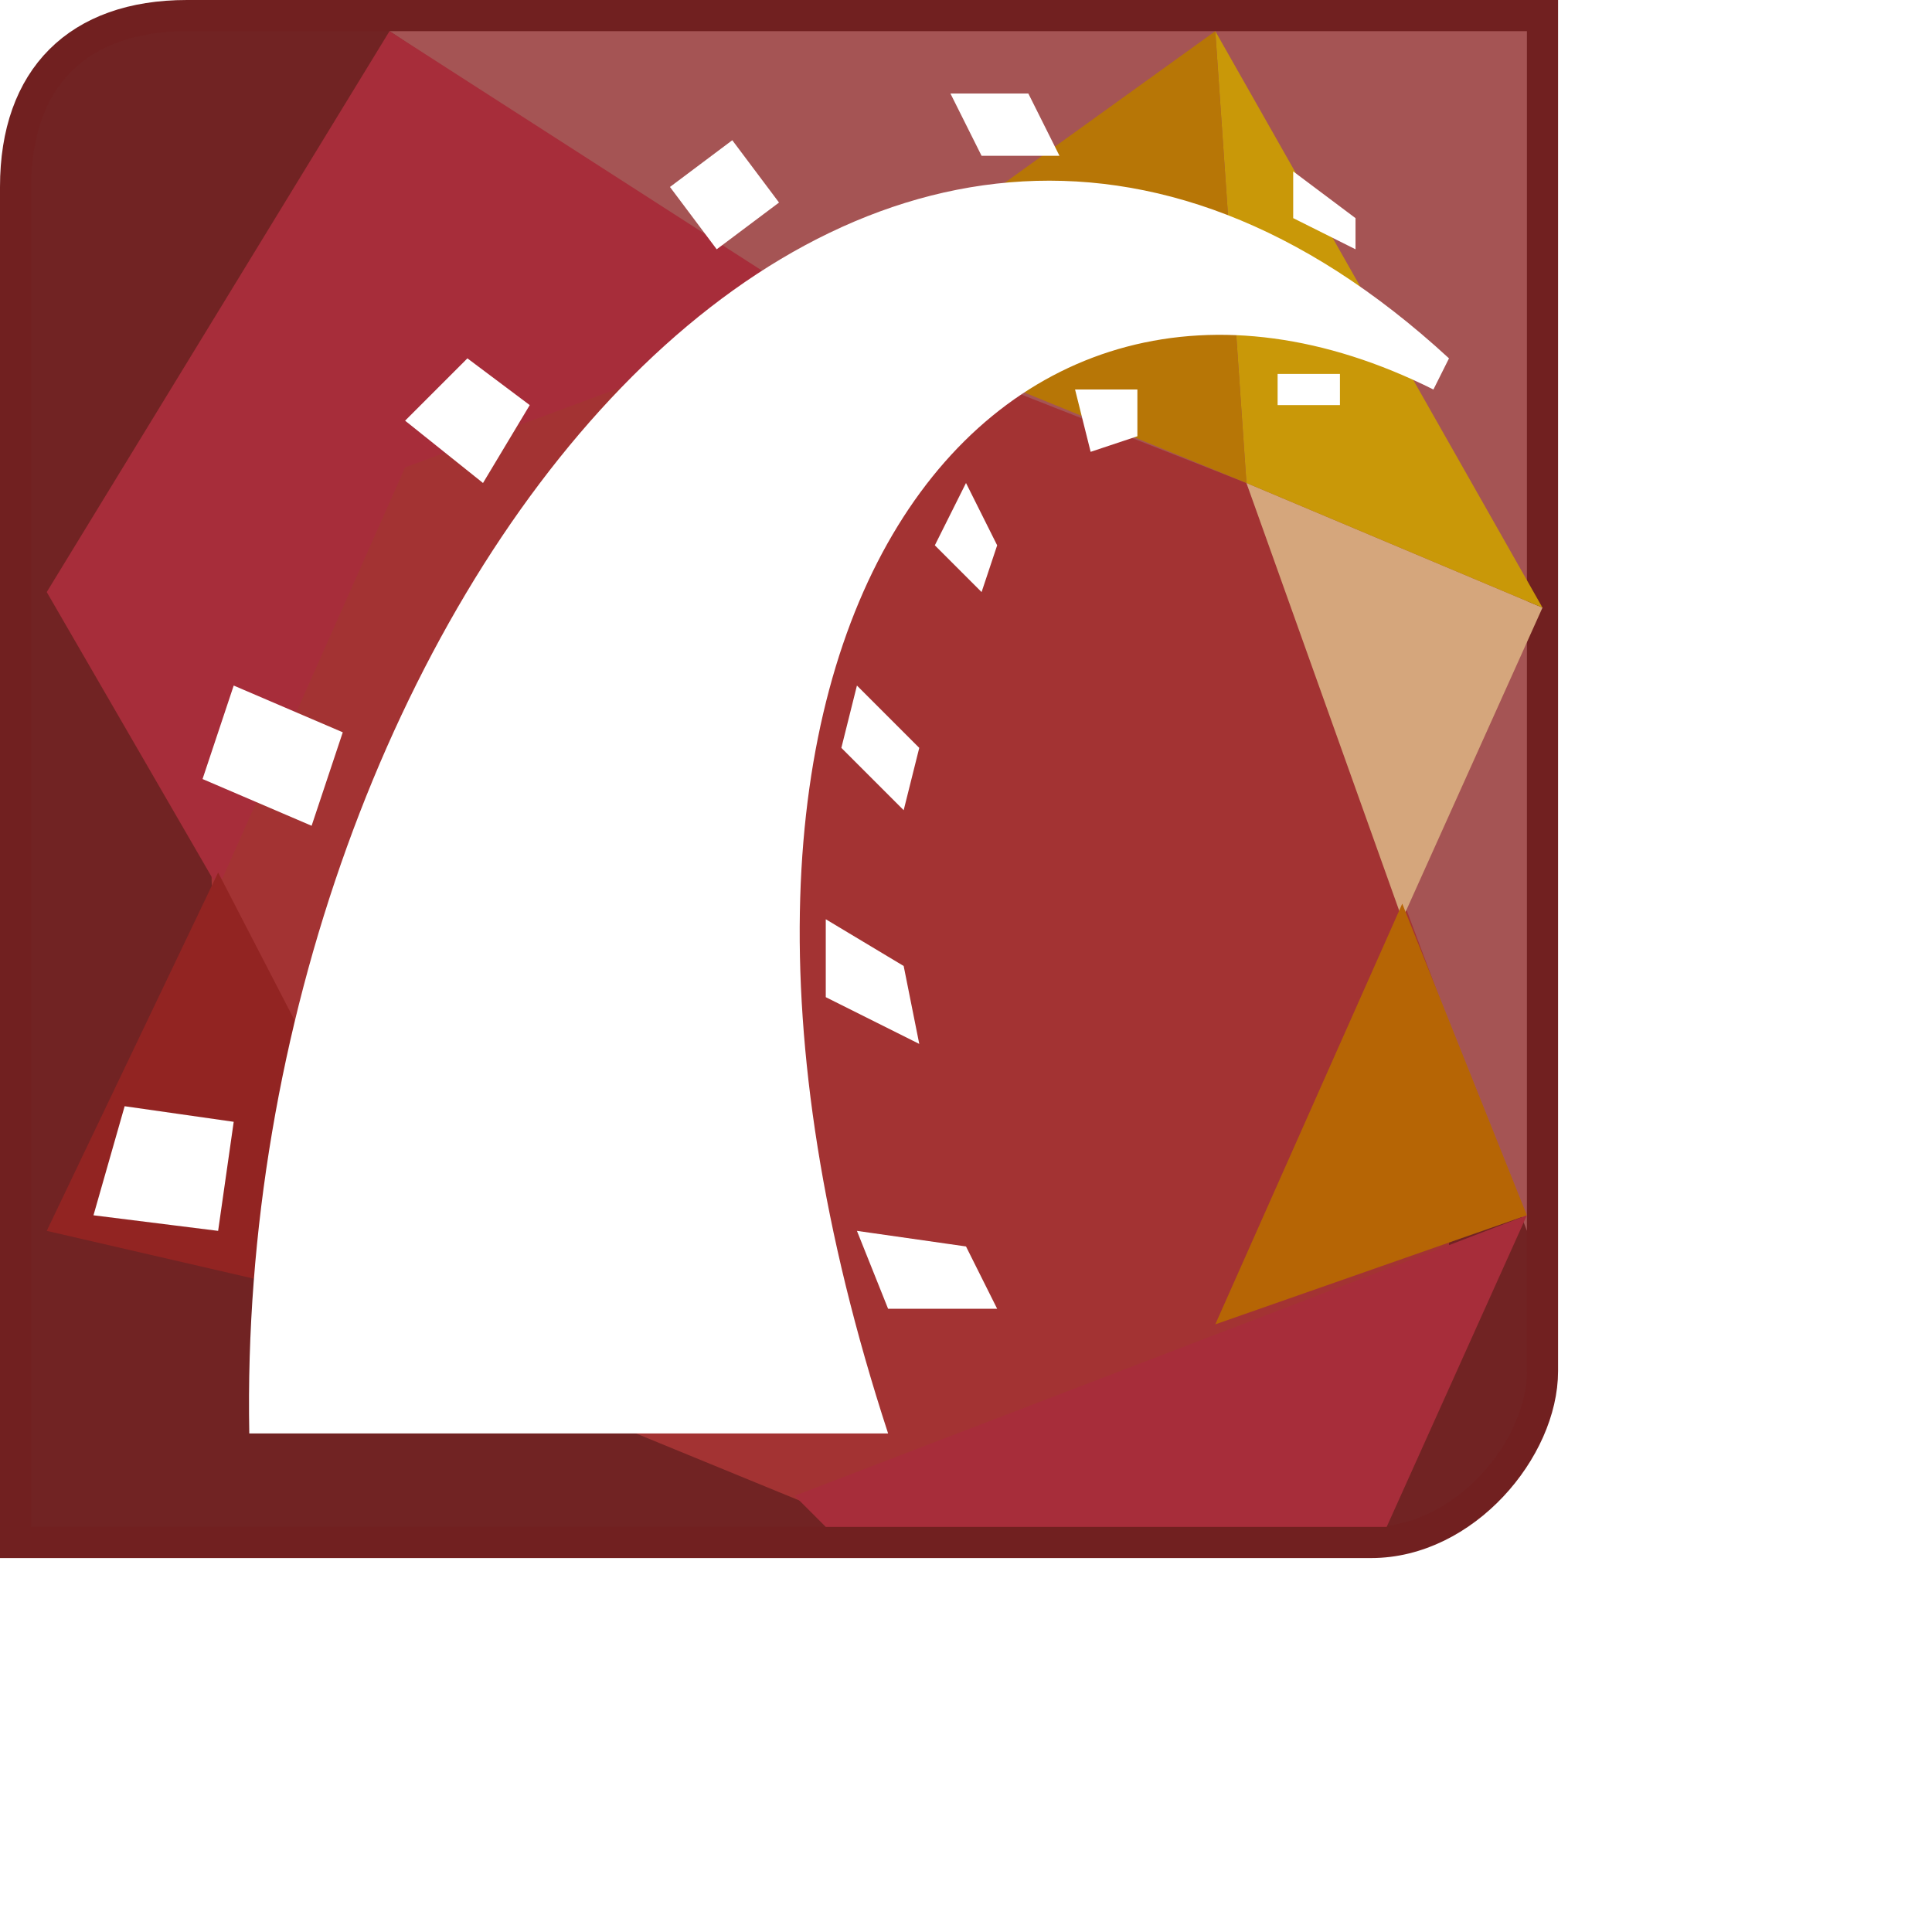
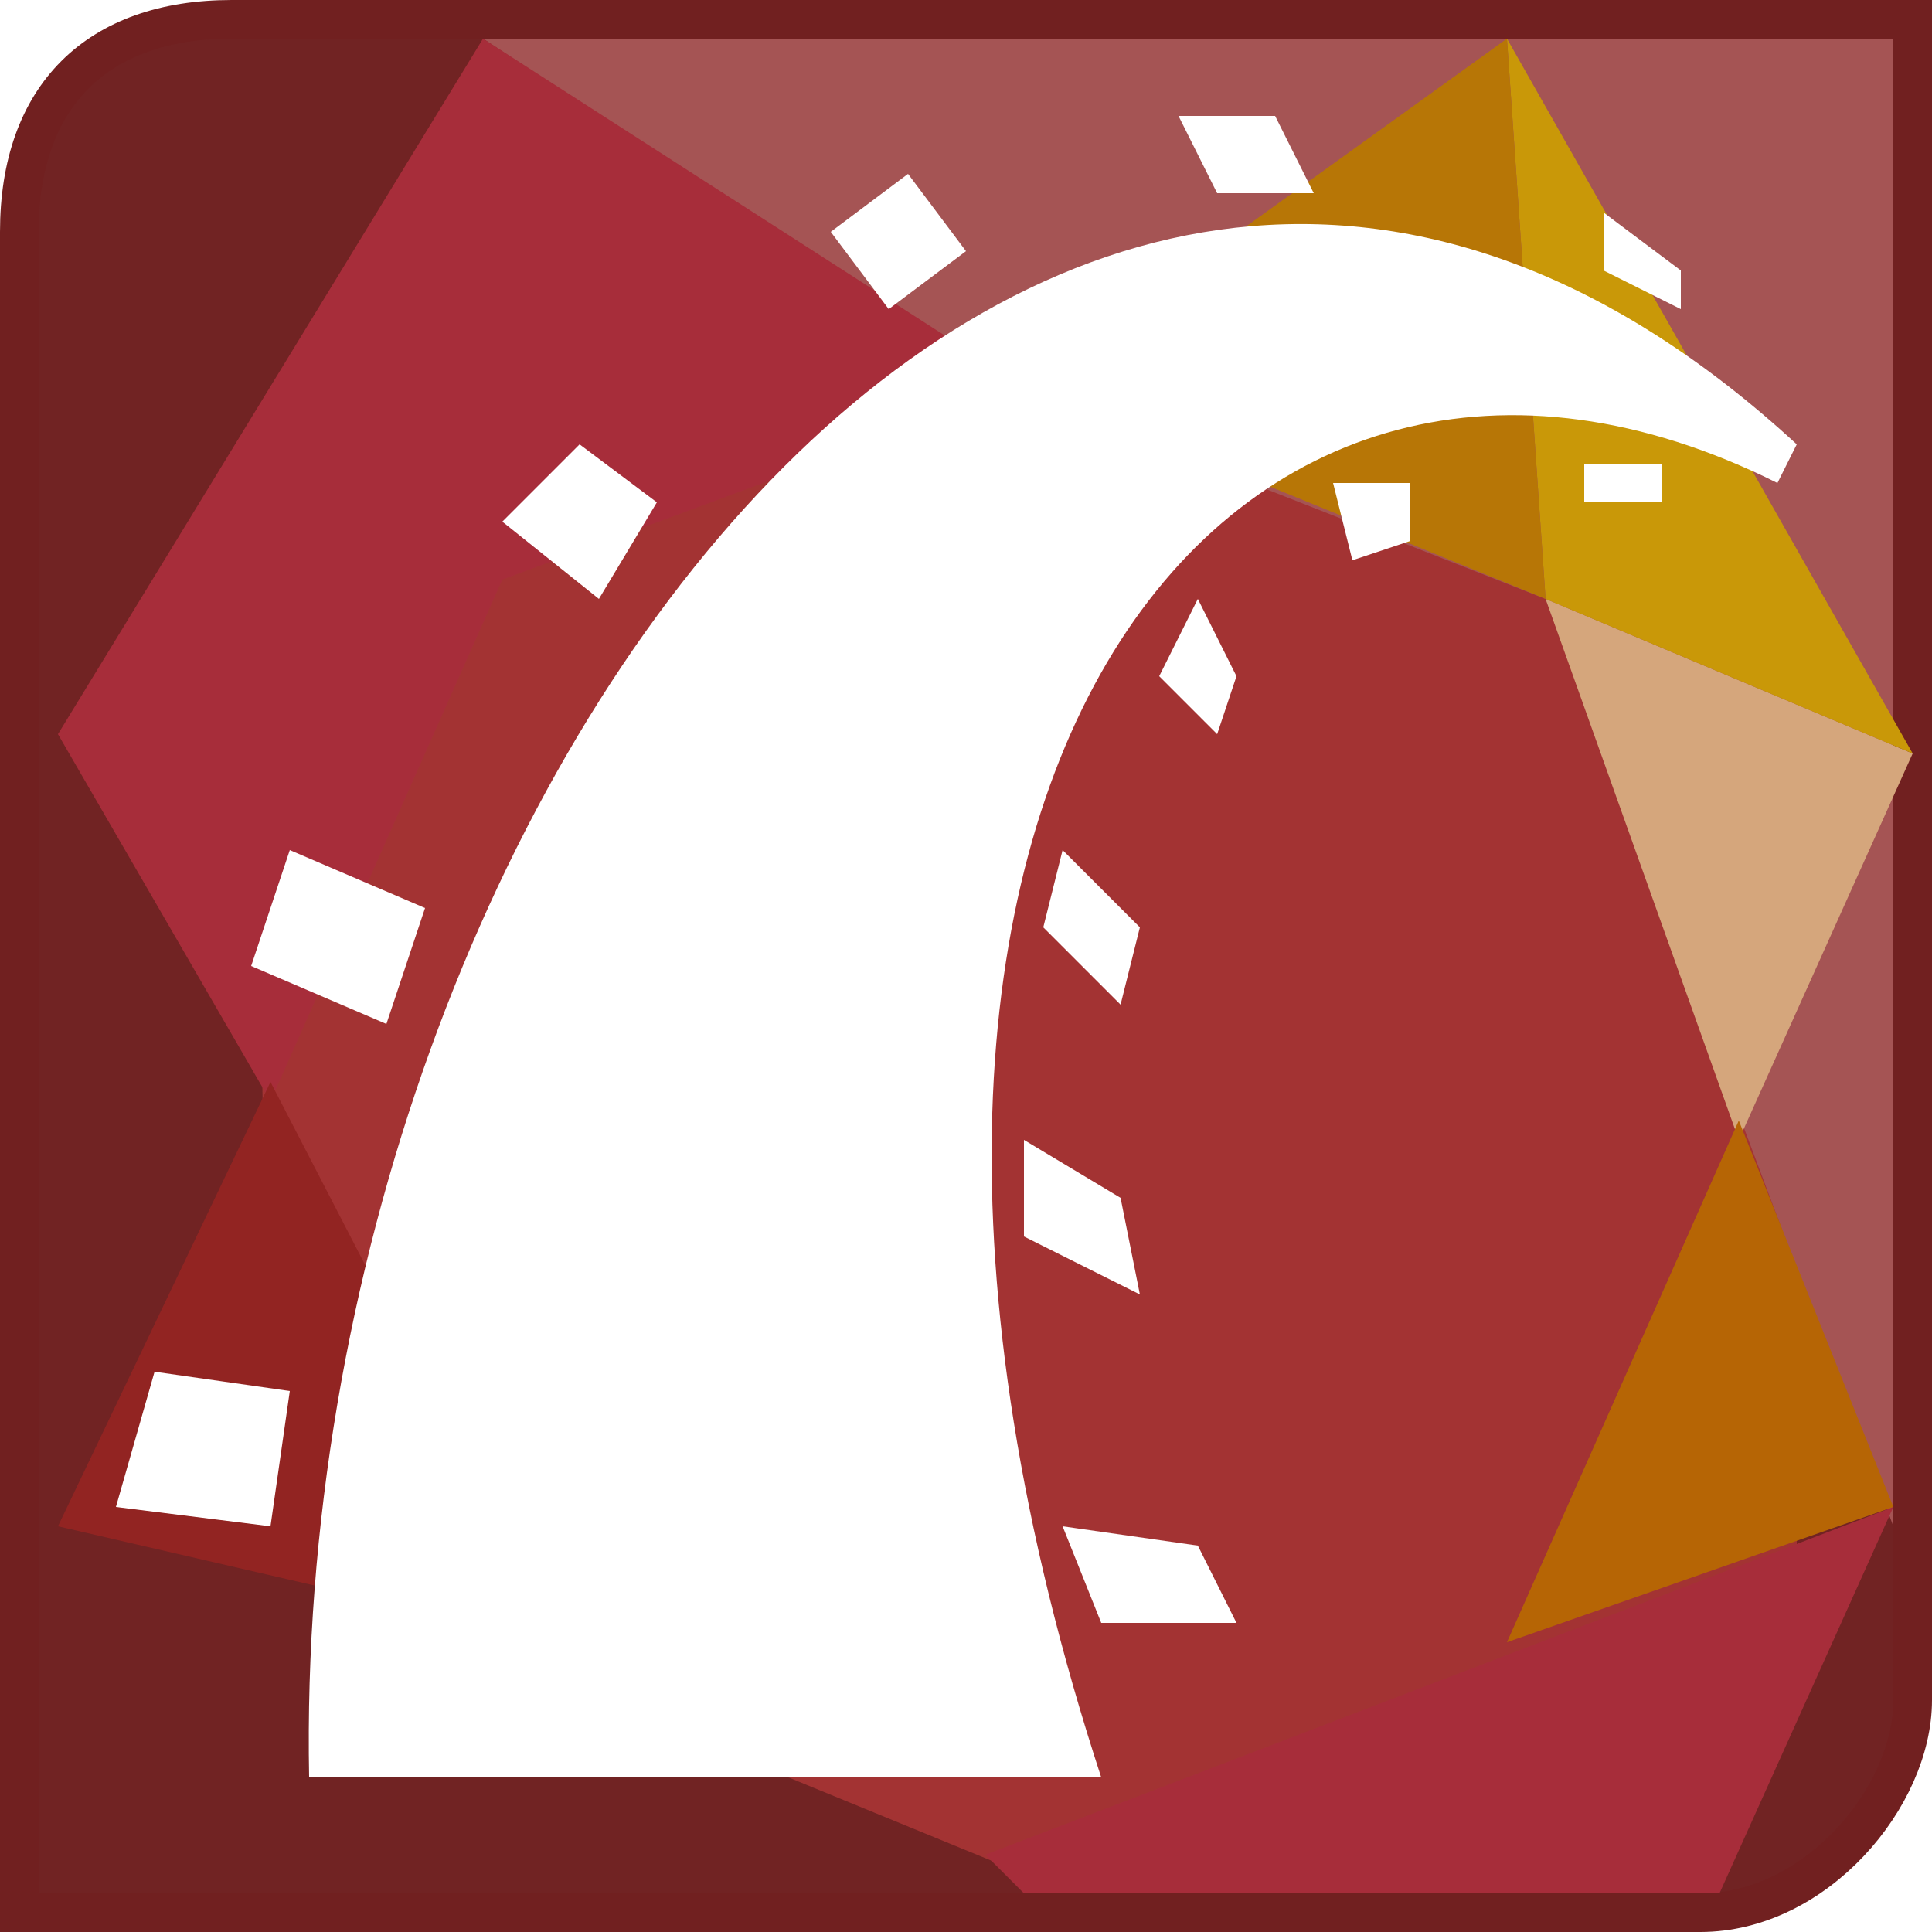
- <svg xmlns="http://www.w3.org/2000/svg" width="400" height="400" viewBox="0 0 124 124" fill="none">
-   <path d="M 1,12 c 0 -7,4 -11,11 -11 h 87 v 87 c 0,5 -5,11 -11,11h -87 z" fill="rgb(113, 35, 35)" stroke="rgb(113, 32, 32)" stroke-width="2" />
-   <path d="M13,22h80v60l -40,15l -39 -16z" fill="rgb(163, 51, 51)" />
-   <path d="M25,2l27,18l28,11l18,48v -77z" fill="rgb(165, 84, 84)" />
-   <path d="M80,31l19,8l -9,20z" fill="rgb(213, 166, 124)" />
+ <svg xmlns="http://www.w3.org/2000/svg" viewBox="0 0 100 100">
+   <path d="M1,12c0-7,4-11,11-11h87v87c0,5-5,11-11,11h-87z" fill="rgb(113, 35, 35)" stroke="rgb(113, 32, 32)" stroke-width="2" />
+   <path d="M13,22h80v60l-40,15l-39-16z" fill="rgb(163, 51, 51)" />
+   <path d="M25,2l27,18l28,11l18,48v-77z" fill="rgb(165, 84, 84)" />
+   <path d="M80,31l19,8l-9,20z" fill="rgb(213, 166, 124)" />
  <path d="M78,2l2,29l19,8z" fill="rgb(201, 152, 8)" />
-   <path d="M53,20l25 -18l2,29z" fill="rgb(183, 118, 6)" />
-   <path d="M90,58l8,20l -20,7z" fill="rgb(182, 101, 5)" />
-   <path d="M98,78l -47,18l2,2h36zM25,2l28,18l -27,10l -12,27l -11 -19z" fill="rgb(167, 45, 58)" />
-   <path d="M14,56l -11,23l26,6z" fill="rgb(146, 36, 34)" />
-   <path d="M93,23c -38 -35 -78,17 -77,69h41c -17 -52,7 -81,35 -67zM62,80l -7 -1l2,5h7zM15,72l -7 -1l -2,7l8,1zM58,62l -5 -3v5l6,3zM22,47l -7 -3l -2,6l7,3zM59,48l -4 -4l -1,4l4,4zM62,31l -2,4l3,3l1 -3zM34,26l -4 -3l -4,4l5,4zM73,25h -4l1,4l3 -1zM86,24h -4v2h4zM87,14l -4 -3v3l4,2zM50,13l -3 -4l -4,3l3,4zM68,10l -2 -4h -5l2,4z" fill="rgb(255, 255, 255)" />
+   <path d="M53,20l25-18l2,29z" fill="rgb(183, 118, 6)" />
+   <path d="M90,58l8,20l-20,7z" fill="rgb(182, 101, 5)" />
+   <path d="M98,78l-47,18l2,2h36zM25,2l28,18l-27,10l-12,27l-11-19z" fill="rgb(167, 45, 58)" />
+   <path d="M14,56l-11,23l26,6z" fill="rgb(146, 36, 34)" />
+   <path d="M93,23c-38-35-78,17-77,69h41c-17-52,7-81,35-67zM62,80l-7-1l2,5h7zM15,72l-7-1l-2,7l8,1zM58,62l-5-3v5l6,3zM22,47l-7-3l-2,6l7,3zM59,48l-4-4l-1,4l4,4zM62,31l-2,4l3,3l1-3zM34,26l-4-3l-4,4l5,4zM73,25h-4l1,4l3-1zM86,24h-4v2h4zM87,14l-4-3v3l4,2zM50,13l-3-4l-4,3l3,4zM68,10l-2-4h-5l2,4z" fill="rgb(255, 255, 255)" />
</svg>
